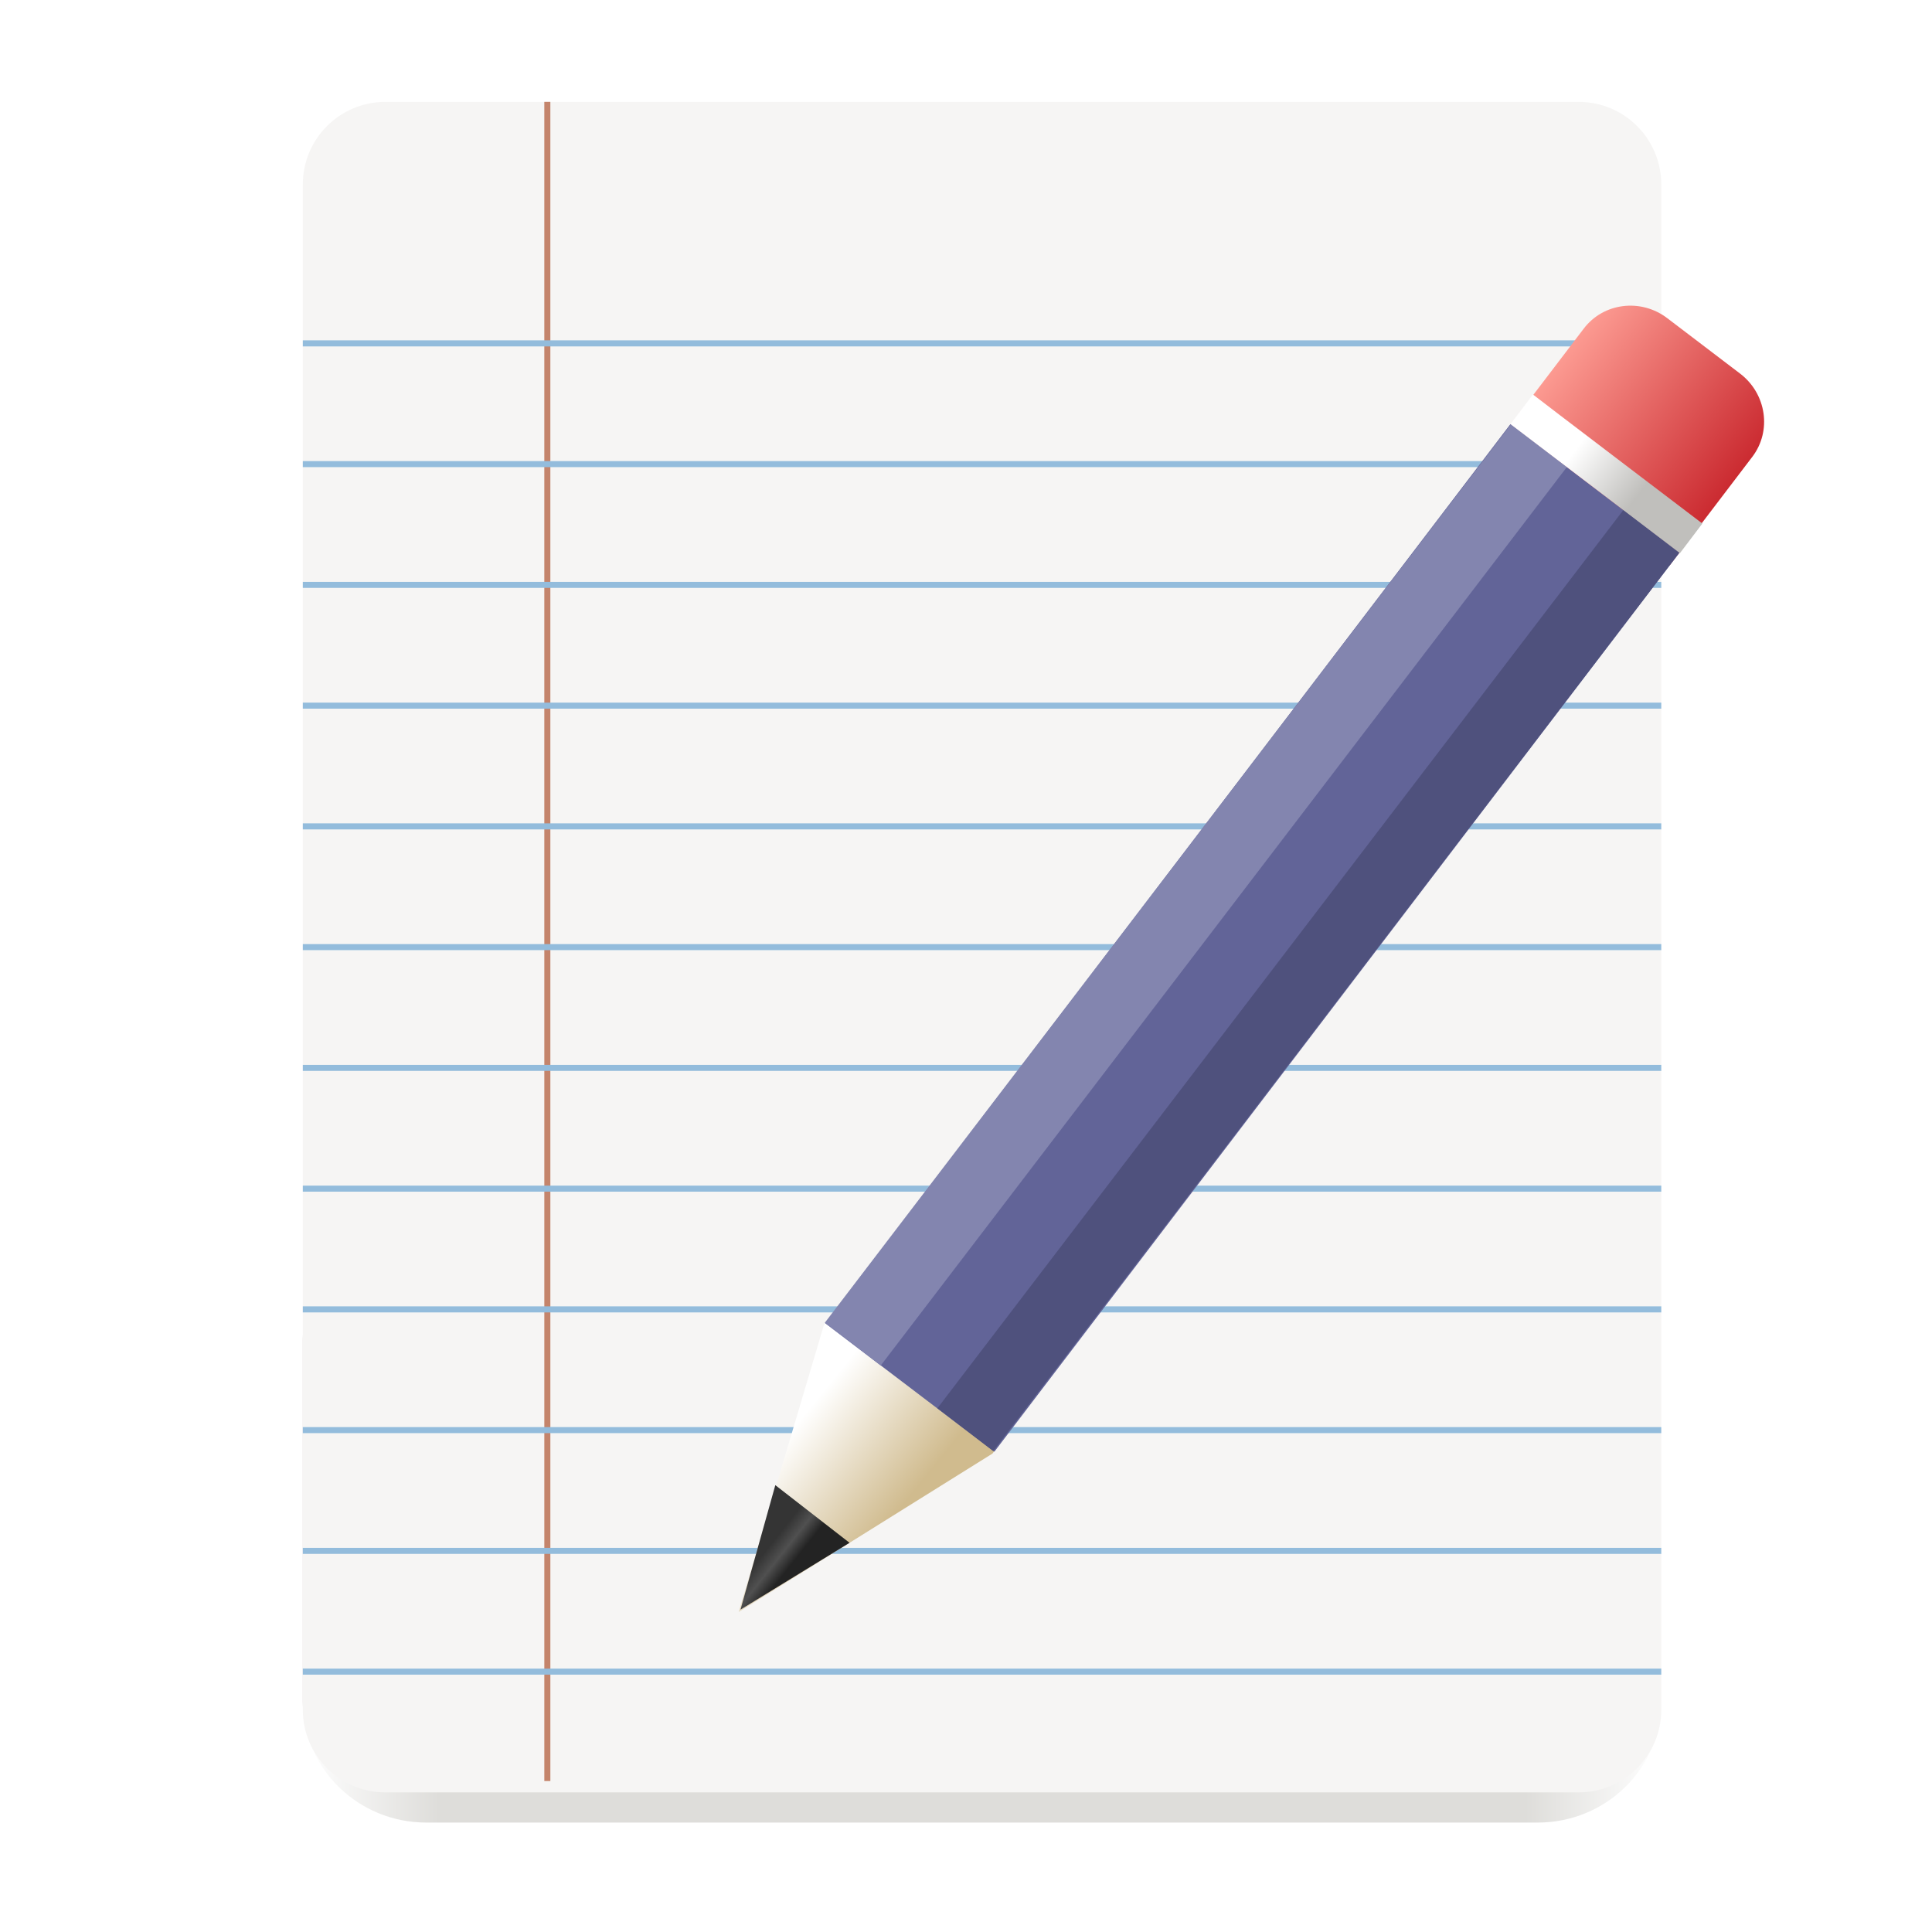
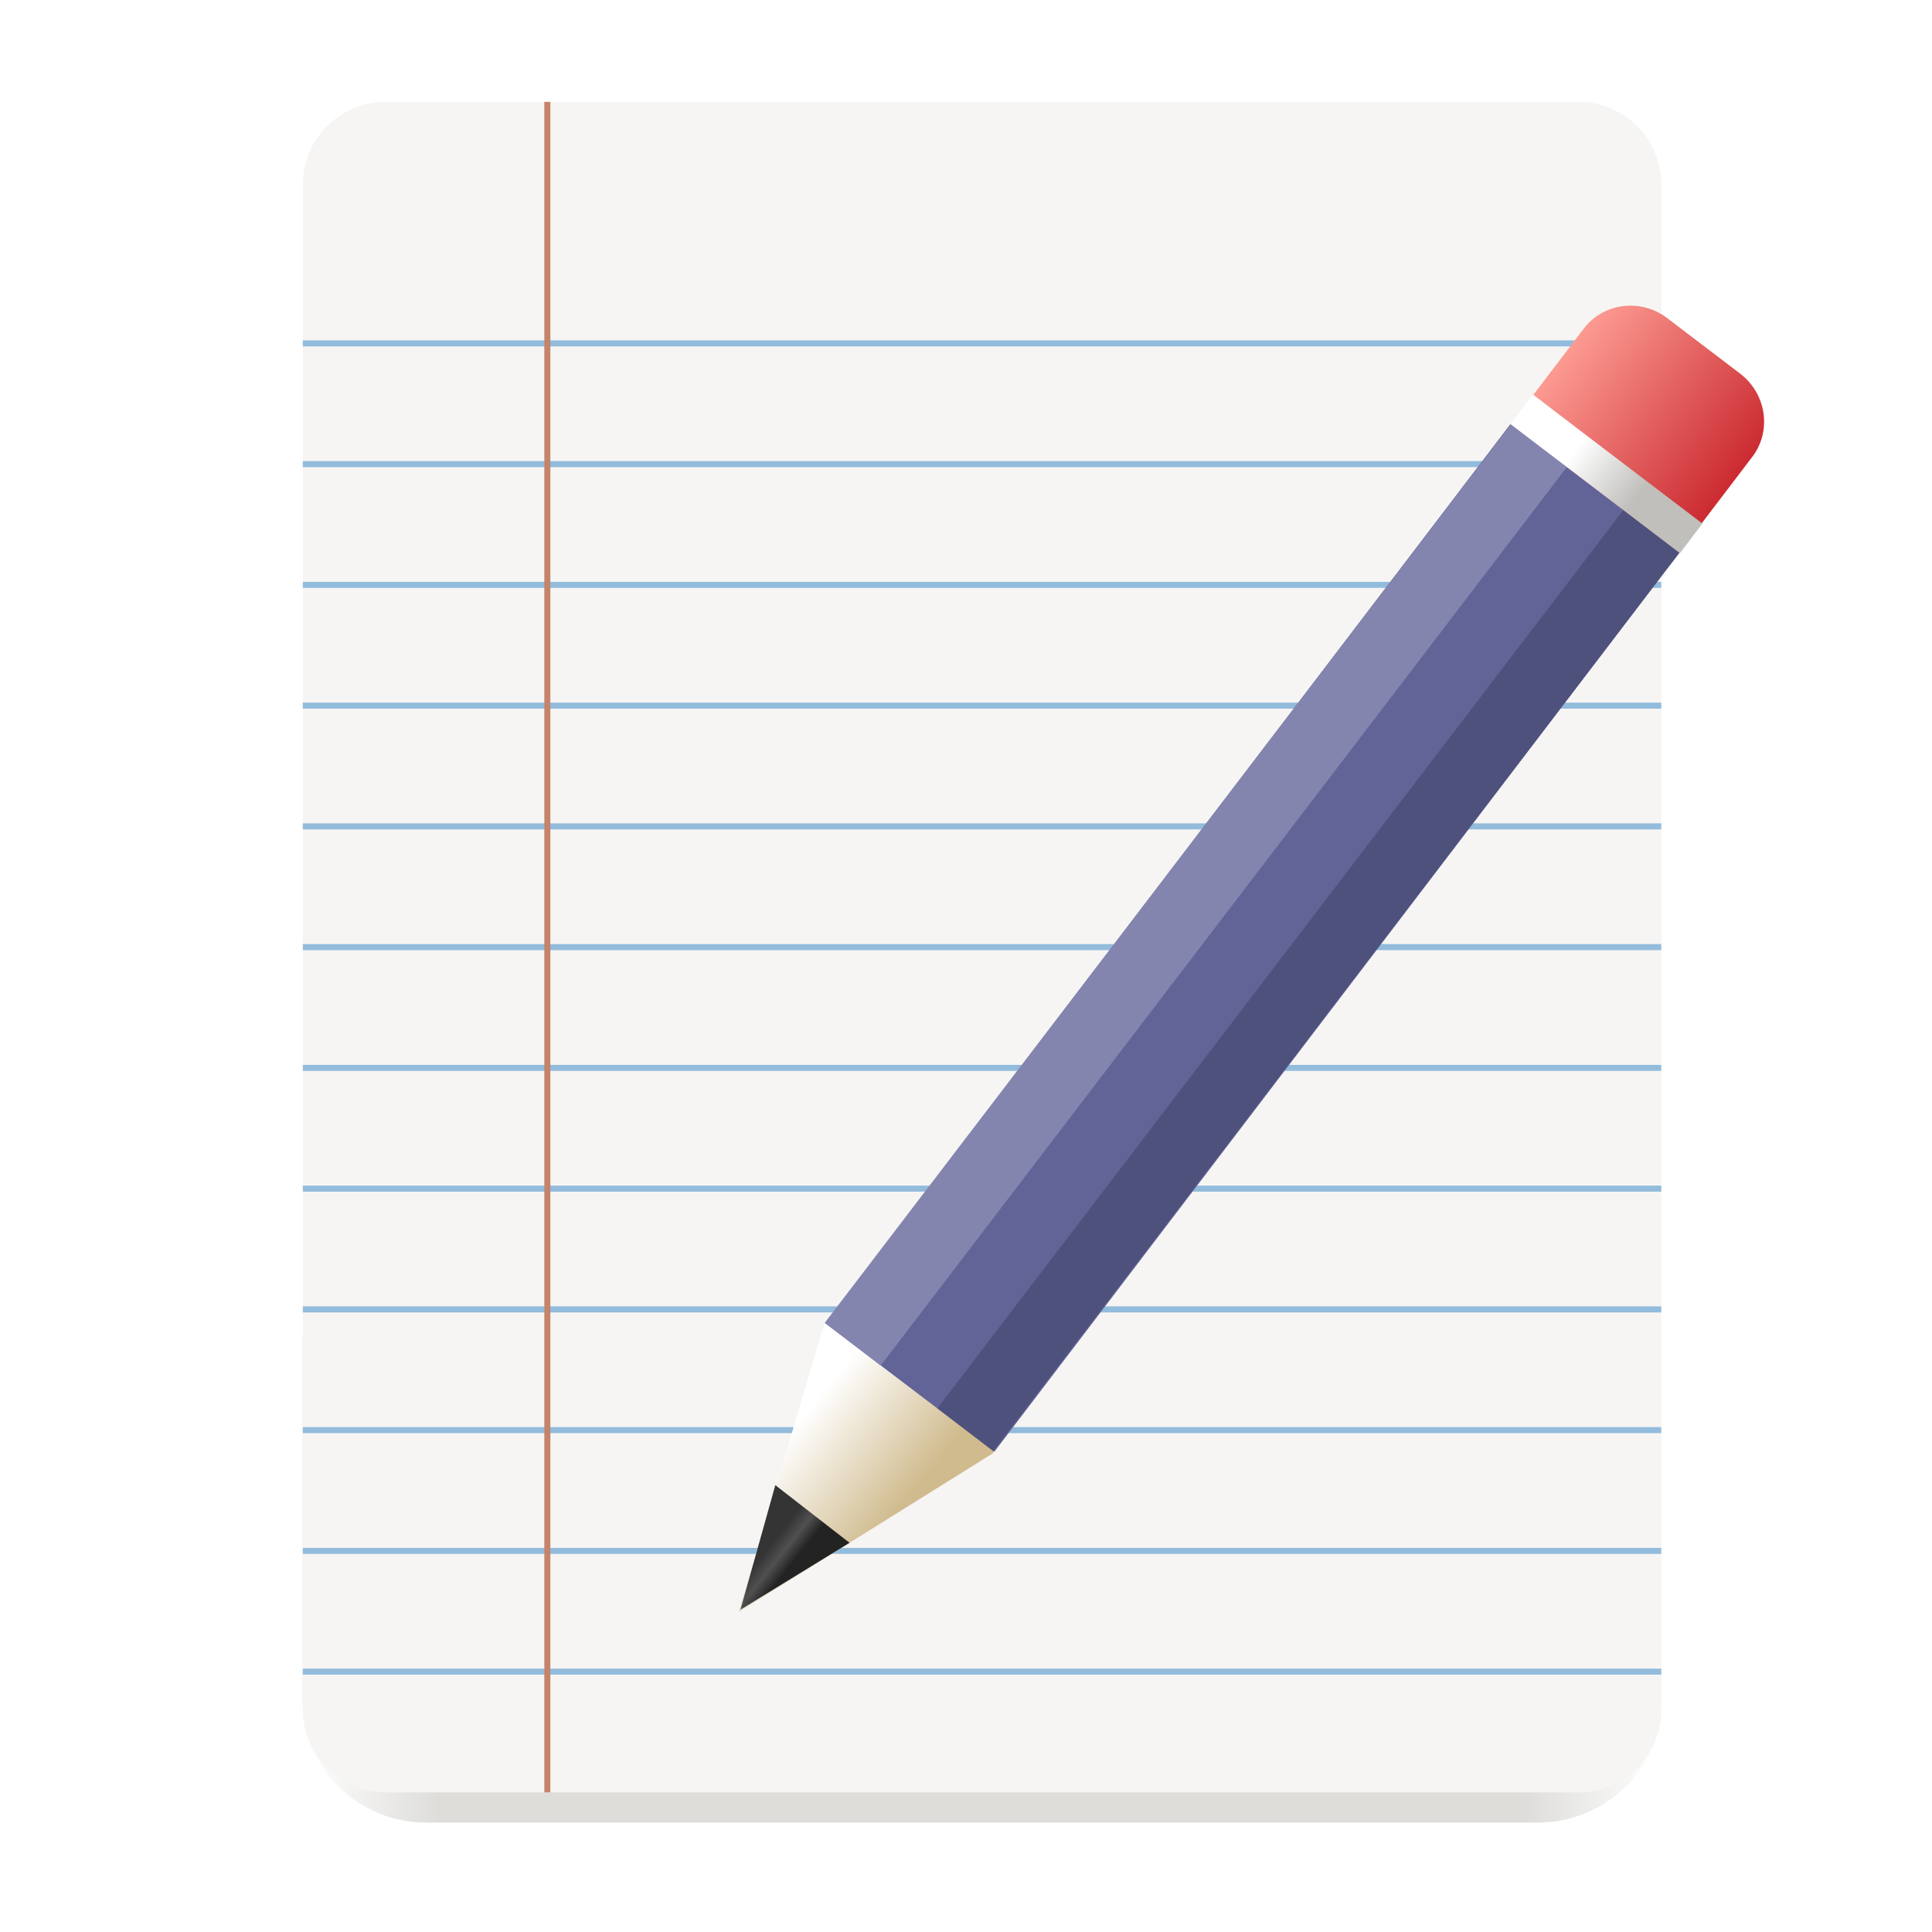
<svg xmlns="http://www.w3.org/2000/svg" xmlns:xlink="http://www.w3.org/1999/xlink" version="1.0" height="128" width="128" id="svg21" xml:space="preserve">
  <defs id="defs11">
    <linearGradient id="linearGradient43">
      <stop style="stop-color:#343434;stop-opacity:1;" offset="0.25" id="stop43" />
      <stop style="stop-color:#505050;stop-opacity:1;" offset="0.501" id="stop45" />
      <stop style="stop-color:#232323;stop-opacity:1;" offset="0.745" id="stop44" />
    </linearGradient>
    <linearGradient id="linearGradient27">
      <stop offset="0.32" stop-color="#c0bfbc" id="stop22" />
      <stop offset="0.685" stop-color="#fff" id="stop23" />
      <stop offset="1" stop-color="#fff" id="stop26" />
      <stop offset="1" stop-color="#c0bfbc" id="stop27" style="stop-color:#ffffff;stop-opacity:1;" />
    </linearGradient>
    <linearGradient id="a">
      <stop offset="0" stop-color="#c0bfbc" id="stop1" />
      <stop offset="0" stop-color="#fff" id="stop2" />
      <stop offset=".1" stop-color="#deddda" id="stop3" />
      <stop offset=".9" stop-color="#deddda" id="stop4" />
      <stop offset="1" stop-color="#fff" id="stop5" />
      <stop offset="1" stop-color="#c0bfbc" id="stop6" />
    </linearGradient>
    <linearGradient id="b">
      <stop offset="0" stop-color="#d0bb8e" id="stop7" />
      <stop offset="1" stop-color="#fff" id="stop8" />
    </linearGradient>
    <linearGradient id="c">
      <stop offset="0" stop-color="#d5d3cf" id="stop9" />
      <stop offset="1" stop-color="#fff" id="stop10" />
    </linearGradient>
    <linearGradient gradientTransform="translate(-7.562492,-50.49999)" gradientUnits="userSpaceOnUse" y2="-276" x2="116" y1="-276" x1="28" id="e" xlink:href="#a" />
    <linearGradient gradientTransform="matrix(.07621 -.4442 .4442 -.07621 78 332)" y2="-127.4" x2="158.5" y1="-97.7" x1="128.8" gradientUnits="userSpaceOnUse" id="i" xlink:href="#b" />
    <linearGradient y2="72" x2="340" y1="76" x1="344" gradientTransform="matrix(0.25,0,0,0.25,180,83)" gradientUnits="userSpaceOnUse" id="g" xlink:href="#c" />
    <clipPath id="d" clipPathUnits="userSpaceOnUse">
      <rect ry="8" rx="8" y="-188" x="160" height="56" width="16" style="marker:none" fill="none" stroke="#000" id="rect10" />
    </clipPath>
    <clipPath id="f" clipPathUnits="userSpaceOnUse">
      <path d="m252 116 28-28v-8h-36v36z" fill="#e74747" stroke-width=".3" id="path10" />
    </clipPath>
    <clipPath id="h" clipPathUnits="userSpaceOnUse">
      <rect transform="scale(-1)" style="marker:none" width="88" height="108" x="-108" y="-116" rx="8" ry="8" fill="#f6f5f4" stroke-width="13.7" id="rect11" />
    </clipPath>
    <linearGradient id="g-7" gradientTransform="matrix(-1.819252,-0.2652094,-0.3125523,2.14401,-285.8343,598.1396)" x1="-253.63" x2="-230.06" xlink:href="#e-3" y1="-56.518" y2="-56.518" />
    <linearGradient id="e-3" gradientUnits="userSpaceOnUse">
      <stop offset="0" stop-color="#fc9a91" id="stop9-6" />
      <stop offset="1" stop-color="#cb2b31" id="stop10-5" />
    </linearGradient>
    <linearGradient xlink:href="#b" id="linearGradient37-3" gradientUnits="userSpaceOnUse" x1="9.605" y1="44.256" x2="41.645" y2="45.398" />
    <linearGradient xlink:href="#e-3" id="linearGradient40" gradientUnits="userSpaceOnUse" gradientTransform="matrix(0.9999903,-0.00189484,0.00409308,0.6221551,196.0719,90.63008)" x1="50.608" y1="253.673" x2="0.005" y2="253.673" />
    <linearGradient xlink:href="#linearGradient27" id="linearGradient41" gradientUnits="userSpaceOnUse" gradientTransform="matrix(0.9999878,-0.00254476,0.00553425,0.9999981,195.7463,5.263363)" x1="-0.177" y1="231.592" x2="50.73" y2="231.614" />
    <linearGradient xlink:href="#linearGradient43" id="linearGradient44" x1="18.345" y1="25.377" x2="32.2" y2="24.998" gradientUnits="userSpaceOnUse" />
  </defs>
  <g transform="matrix(1.022727,0,0,1,130.9645,-221.75)" id="g21">
    <rect transform="scale(-1)" style="fill:url(#e);marker:none" width="88" height="40" x="20.438" y="-342.5" rx="8" ry="8" fill="url(#e)" id="rect13" />
  </g>
  <g id="g39" transform="matrix(-0.3700212,-0.2758644,0.2758644,-0.3700212,51.3018,116.6151)">
    <g id="g32" transform="matrix(0.8859776,0,0,0.8859776,2.895484,1.162874)">
      <g id="g24" transform="translate(-229.4256,183.2467)">
        <rect style="opacity:1;fill:#f6f5f4;fill-opacity:1;stroke:none;stroke-width:1.223;stroke-linejoin:round;stroke-miterlimit:1.4;stroke-dasharray:none" id="rect1" width="220.096" height="273.898" x="-368.022" y="-255.889" transform="rotate(143.2941)" ry="13.374" />
-         <path style="opacity:1;fill:#b50000;fill-opacity:1;stroke:#c4846b;stroke-width:0.978;stroke-linejoin:round;stroke-miterlimit:1.4;stroke-dasharray:none;stroke-opacity:1" d="M 416.234,8.86 253.619,-209.257" id="path1" />
        <path style="opacity:1;fill:#5d6b7c;fill-opacity:1;stroke:#93bcdc;stroke-width:0.978;stroke-linejoin:round;stroke-miterlimit:1.4;stroke-dasharray:none;stroke-opacity:1" d="M 424.608,-46.189 248.154,85.364" id="path2" />
        <path style="opacity:1;fill:#5d6b7c;fill-opacity:1;stroke:#93bcdc;stroke-width:0.978;stroke-linejoin:round;stroke-miterlimit:1.4;stroke-dasharray:none;stroke-opacity:1" d="M 412.915,-61.874 236.46,69.679" id="path11" />
        <path style="opacity:1;fill:#5d6b7c;fill-opacity:1;stroke:#93bcdc;stroke-width:0.978;stroke-linejoin:round;stroke-miterlimit:1.4;stroke-dasharray:none;stroke-opacity:1" d="M 401.221,-77.559 224.767,53.994" id="path12" />
        <path style="opacity:1;fill:#5d6b7c;fill-opacity:1;stroke:#93bcdc;stroke-width:0.978;stroke-linejoin:round;stroke-miterlimit:1.4;stroke-dasharray:none;stroke-opacity:1" d="M 389.528,-93.244 213.073,38.309" id="path13" />
        <path style="opacity:1;fill:#5d6b7c;fill-opacity:1;stroke:#93bcdc;stroke-width:0.978;stroke-linejoin:round;stroke-miterlimit:1.4;stroke-dasharray:none;stroke-opacity:1" d="M 377.834,-108.929 201.38,22.624" id="path16" />
        <path style="opacity:1;fill:#5d6b7c;fill-opacity:1;stroke:#93bcdc;stroke-width:0.978;stroke-linejoin:round;stroke-miterlimit:1.4;stroke-dasharray:none;stroke-opacity:1" d="M 366.14,-124.614 189.686,6.94" id="path17" />
        <path style="opacity:1;fill:#5d6b7c;fill-opacity:1;stroke:#93bcdc;stroke-width:0.978;stroke-linejoin:round;stroke-miterlimit:1.4;stroke-dasharray:none;stroke-opacity:1" d="M 354.447,-140.298 177.992,-8.745" id="path18" />
        <path style="opacity:1;fill:#5d6b7c;fill-opacity:1;stroke:#93bcdc;stroke-width:0.978;stroke-linejoin:round;stroke-miterlimit:1.4;stroke-dasharray:none;stroke-opacity:1" d="M 342.753,-155.983 166.299,-24.43" id="path19" />
        <path style="opacity:1;fill:#5d6b7c;fill-opacity:1;stroke:#93bcdc;stroke-width:0.978;stroke-linejoin:round;stroke-miterlimit:1.4;stroke-dasharray:none;stroke-opacity:1" d="M 331.06,-171.668 154.605,-40.115" id="path20" />
        <path style="opacity:1;fill:#5d6b7c;fill-opacity:1;stroke:#93bcdc;stroke-width:0.978;stroke-linejoin:round;stroke-miterlimit:1.4;stroke-dasharray:none;stroke-opacity:1" d="M 319.366,-187.353 142.912,-55.8" id="path21" />
        <path style="opacity:1;fill:#5d6b7c;fill-opacity:1;stroke:#93bcdc;stroke-width:0.978;stroke-linejoin:round;stroke-miterlimit:1.4;stroke-dasharray:none;stroke-opacity:1" d="M 307.672,-203.038 131.218,-71.484" id="path23" />
        <path style="opacity:1;fill:#5d6b7c;fill-opacity:1;stroke:#93bcdc;stroke-width:0.978;stroke-linejoin:round;stroke-miterlimit:1.4;stroke-dasharray:none;stroke-opacity:1" d="M 295.979,-218.723 119.524,-87.169" id="path24" />
+         <path style="opacity:1;fill:#b50000;fill-opacity:1;stroke:#c4846b;stroke-width:0.981;stroke-linejoin:round;stroke-miterlimit:1.4;stroke-dasharray:none;stroke-opacity:1" d="M 416.234,8.86 252.523,-210.728" id="path1" />
      </g>
      <g id="g25" transform="translate(-404.2899,4.995482)" />
      <g id="g37" transform="rotate(-36.80443,194.4848,594.1566)">
        <g id="g40" transform="rotate(37.57997,201.7315,526.609)">
          <g id="g29" transform="matrix(0.6780978,-5.5368396e-4,-5.5368396e-4,0.9999991,-99.38944,2.577469)">
            <polygon style="fill:url(#linearGradient37-3)" points="50.721,65.003 50.721,80.047 0,80.047 0,65.003 25.36,10.224 " id="polygon25-2" transform="matrix(0.9979355,-0.00224561,0.00487114,0.8270724,195.8045,-3.488383)" />
            <path style="fill:url(#linearGradient40);stroke-width:0.787" d="m 197.002,231.249 50.603,-0.096 0.131,22.096 c 0.032,5.265 -6.373,9.545 -14.313,9.56 l -21.852,0.042 c -7.939,0.015 -14.407,-4.241 -14.438,-9.506 z" id="path31-0" />
            <polygon style="fill:url(#linearGradient44)" points="36.565,34.425 25.36,10.224 14.156,34.425 " id="polygon31-9" transform="matrix(-1.002066,-0.00479097,0.01171402,0.801194,246.4629,-2.683505)" />
            <path id="rect31-3" style="fill:#626498;stroke-width:1.041;fill-opacity:1" d="m 196.031,50.702 50.72,-0.129 0.98,183.142 -50.72,0.129 z" />
            <path id="rect32-6" style="fill:#8385af;stroke-width:0.848;fill-opacity:1" d="m 246.929,50.6 -16.822,-0.003 0.685,183.17 16.822,0.003 z" />
            <path id="rect36-0" style="fill:#4f517d;stroke-width:0.848;fill-opacity:1" d="m 213.148,50.677 -16.822,-0.003 0.685,183.17 16.822,0.003 z" />
            <path style="fill:url(#linearGradient41);stroke-width:0.467" d="m 196.834,233.823 50.895,-0.086 0.057,6.022 c -1.2e-4,-0.041 -50.895,0.086 -50.895,0.086 z" id="path37-6" />
            <path style="opacity:1;fill:#ffff3e;fill-opacity:1;stroke:none;stroke-width:1.485;stroke-linejoin:round;stroke-miterlimit:1.4;stroke-dasharray:none;stroke-opacity:1" d="m 230.107,50.597 0.685,183.17" id="path41" />
          </g>
        </g>
      </g>
    </g>
  </g>
</svg>
